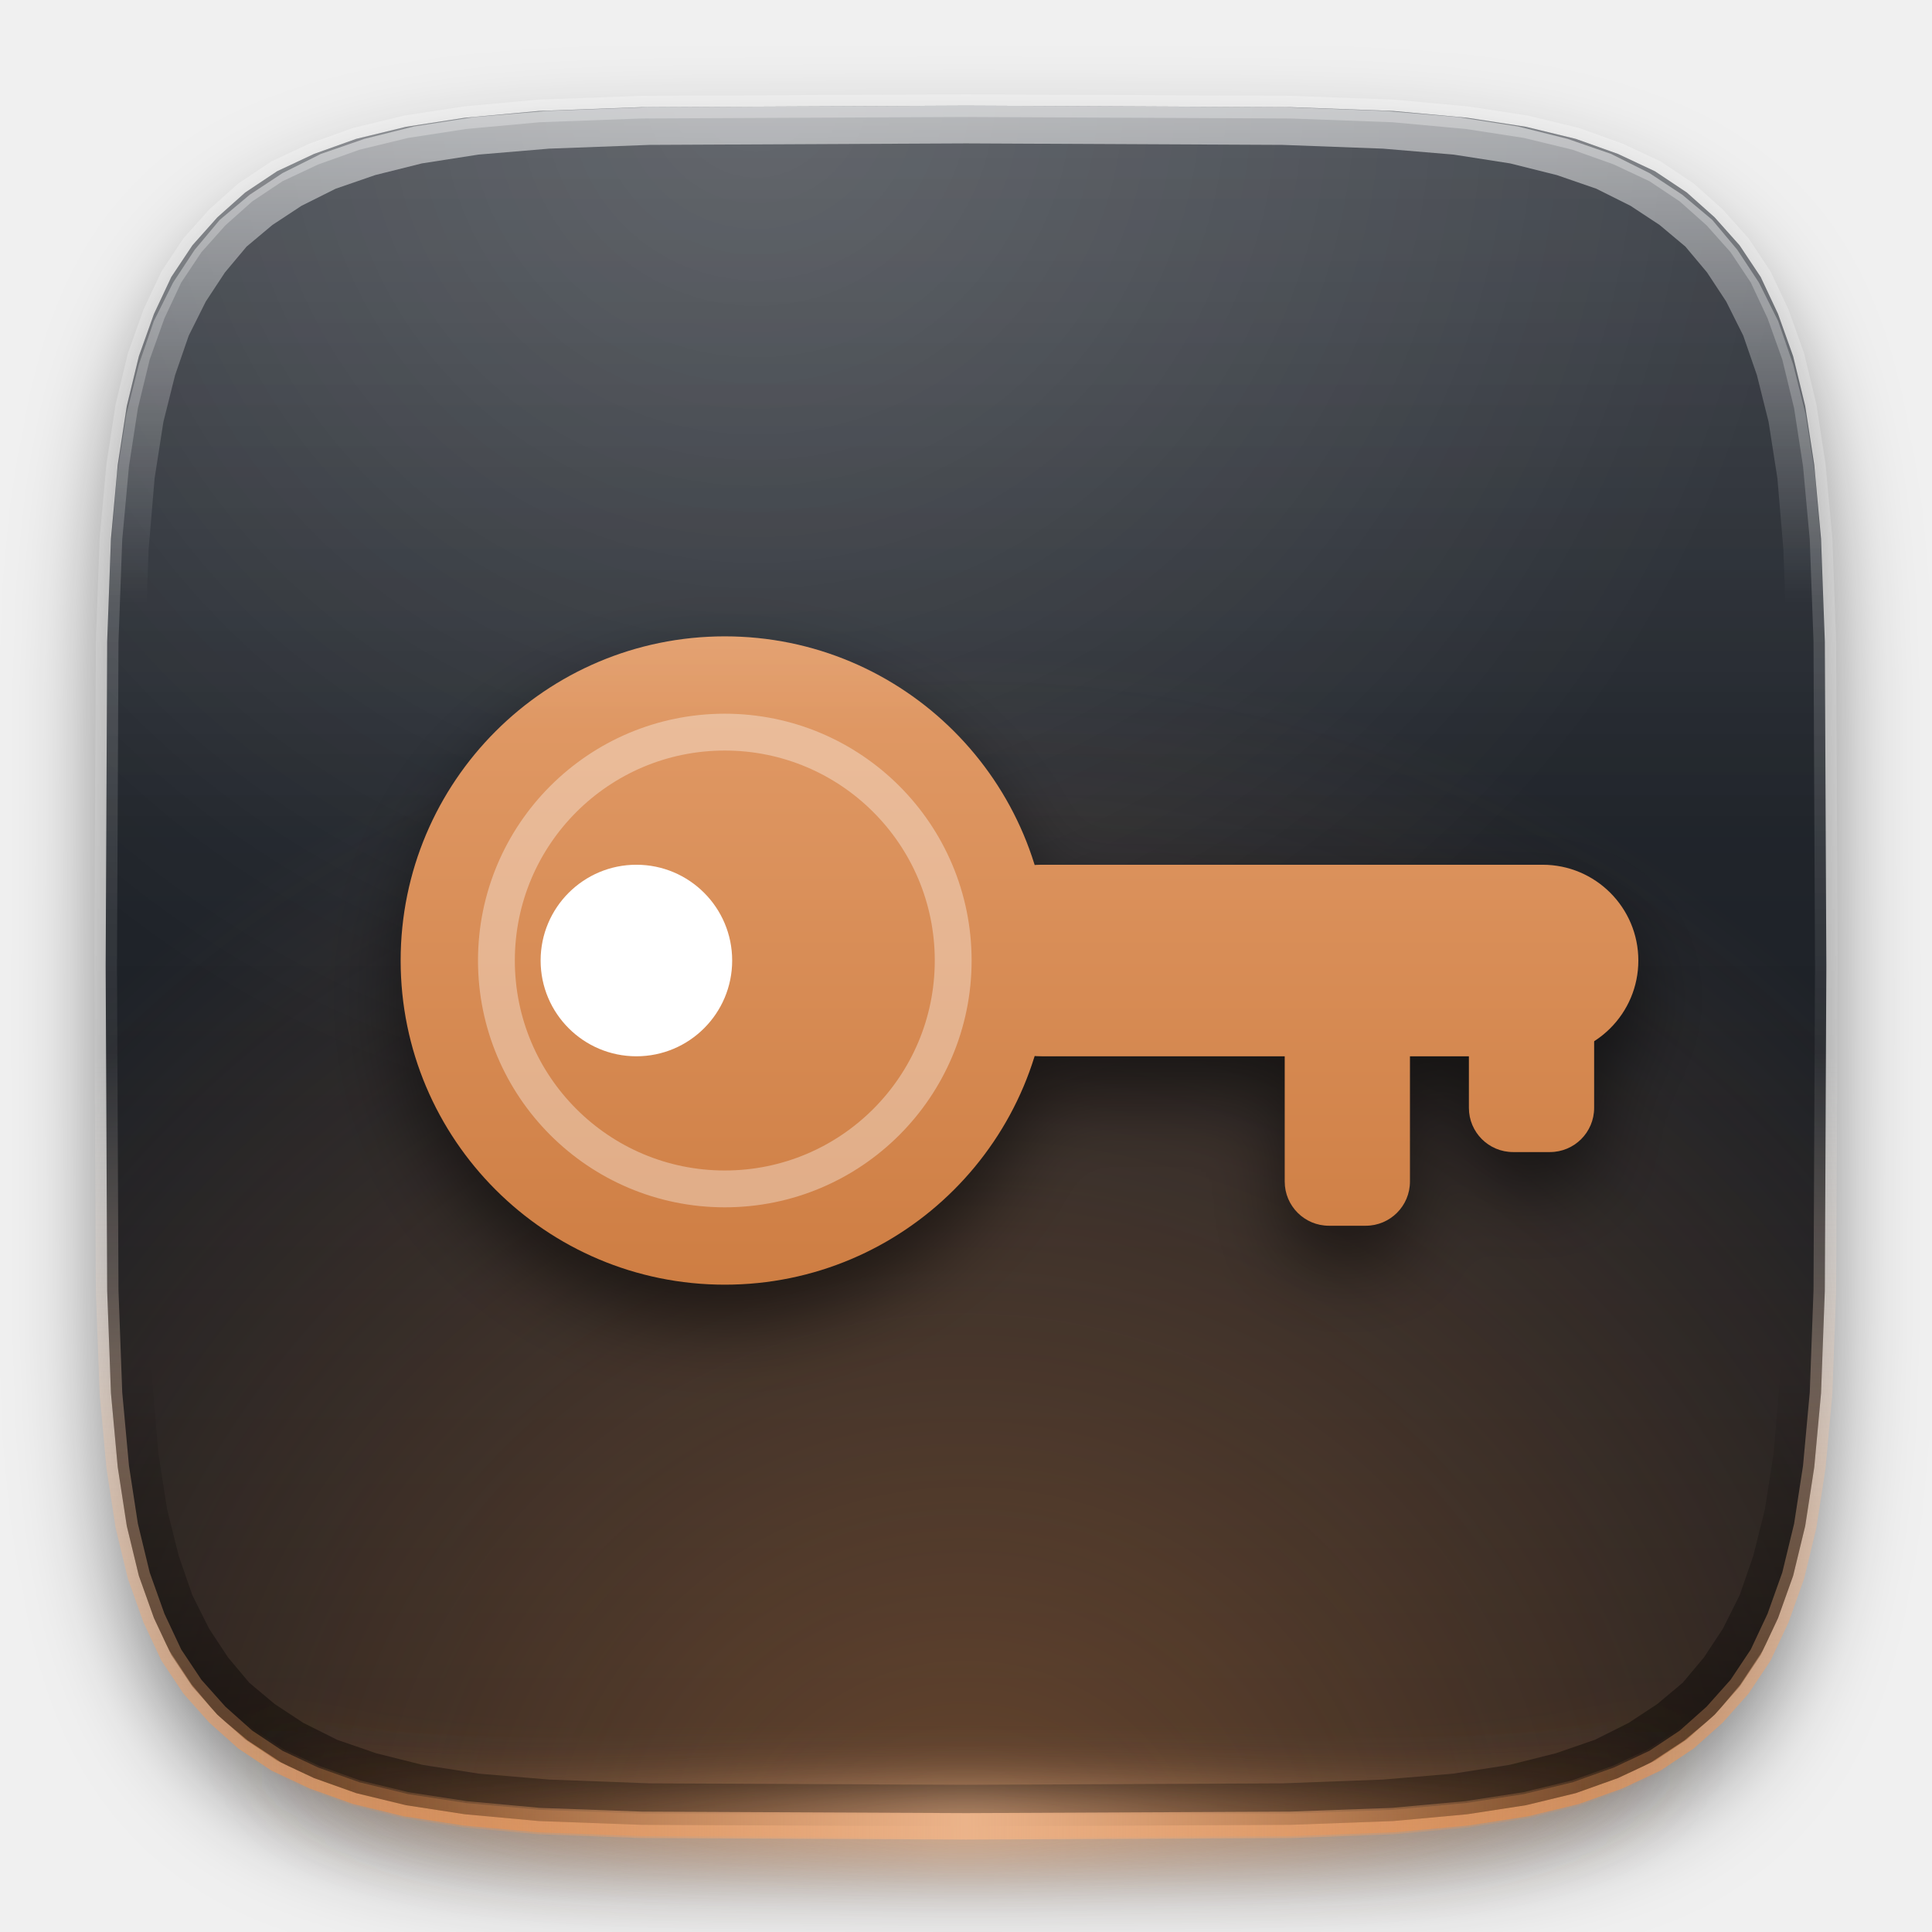
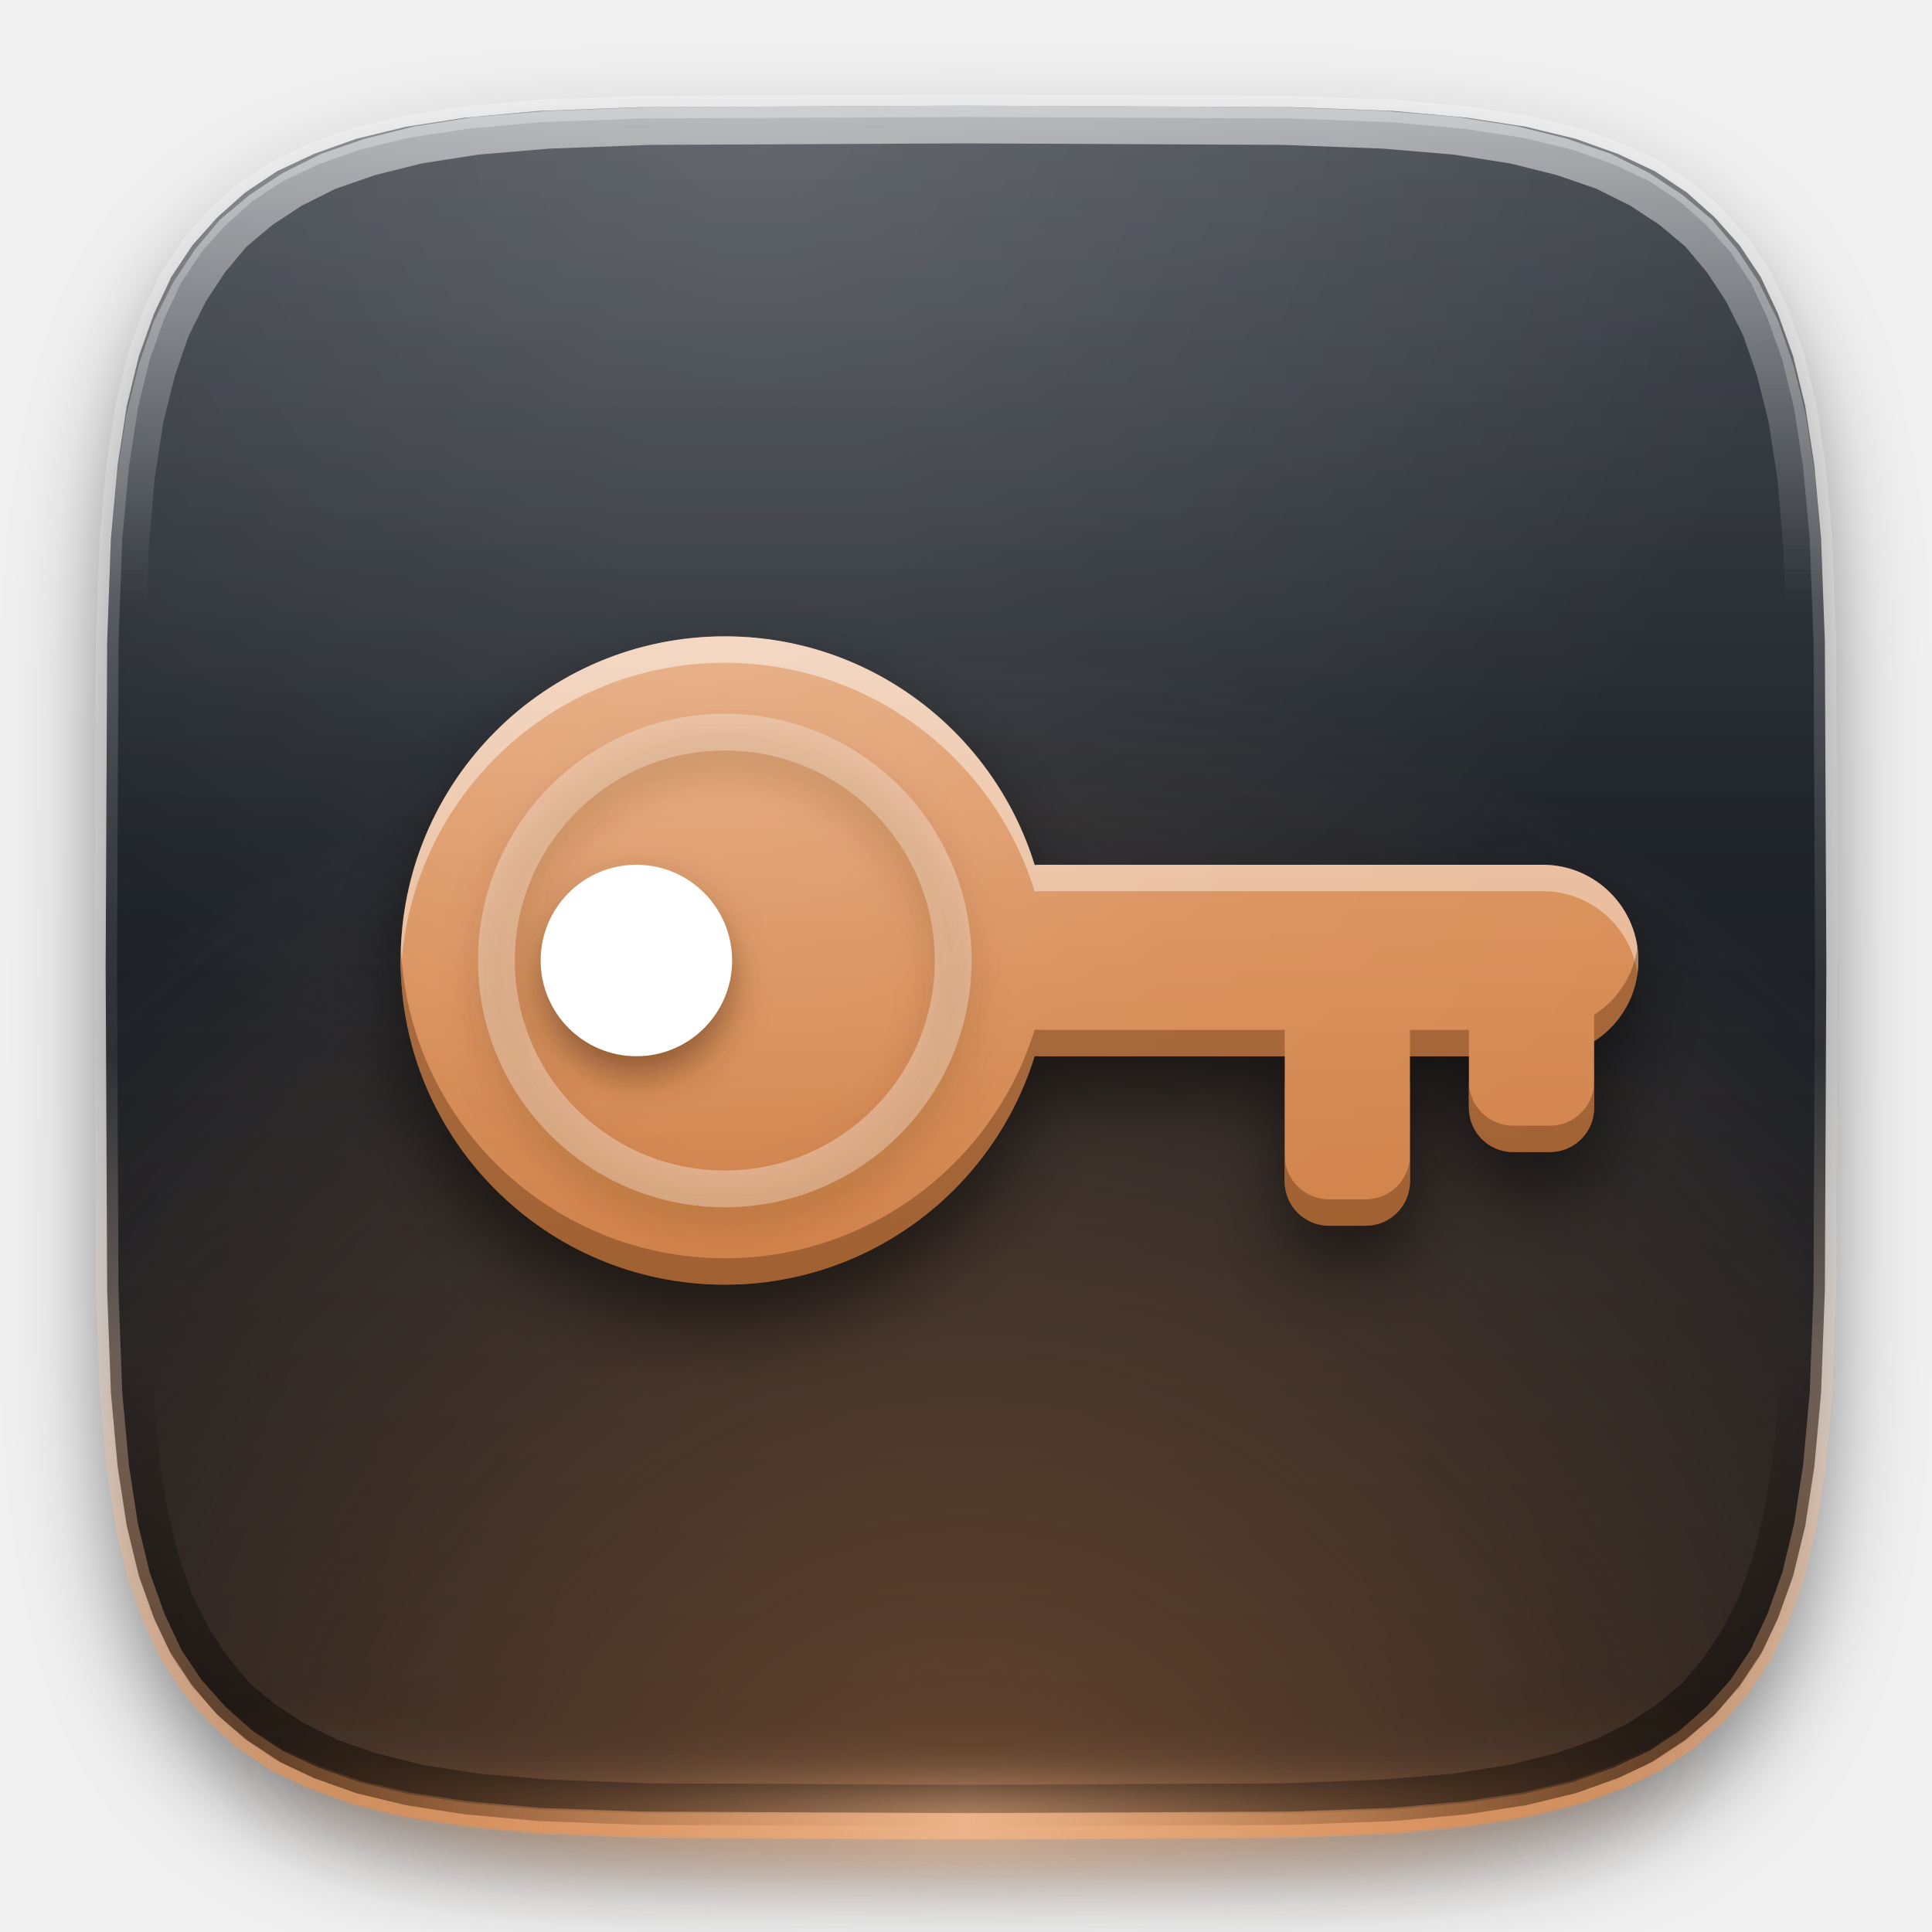
<svg xmlns="http://www.w3.org/2000/svg" viewBox="0 0 256 256" width="256" height="256">
  <defs>
    <linearGradient id="tile" x1="0" y1="0" x2="0" y2="1">
      <stop offset="0" stop-color="#2B3038" />
      <stop offset="1" stop-color="#121519" />
    </linearGradient>
    <radialGradient id="glow" cx=".5" cy="1.04" r=".72">
      <stop offset="0" stop-color="#E08A4B" stop-opacity=".42" />
      <stop offset="1" stop-color="#E08A4B" stop-opacity="0" />
    </radialGradient>
    <linearGradient id="sheen" x1="0" y1="0" x2="0" y2="1">
      <stop offset="0" stop-color="#fff" stop-opacity=".14" />
      <stop offset=".42" stop-color="#fff" stop-opacity="0" />
    </linearGradient>
    <radialGradient id="spec" cx=".38" cy="0" r=".6">
      <stop offset="0" stop-color="#fff" stop-opacity=".16" />
      <stop offset="1" stop-color="#fff" stop-opacity="0" />
    </radialGradient>
    <linearGradient id="rim" x1="0" y1="0" x2="0" y2="1">
      <stop offset="0" stop-color="#fff" stop-opacity=".30" />
      <stop offset=".55" stop-color="#fff" stop-opacity=".06" />
      <stop offset="1" stop-color="#E08A4B" stop-opacity=".75" />
    </linearGradient>
    <linearGradient id="hi" gradientUnits="userSpaceOnUse" x1="0" y1="14" x2="0" y2="80">
      <stop offset="0" stop-color="#fff" stop-opacity=".55" />
      <stop offset="1" stop-color="#fff" stop-opacity="0" />
    </linearGradient>
    <linearGradient id="lo" gradientUnits="userSpaceOnUse" x1="0" y1="180" x2="0" y2="242">
      <stop offset="0" stop-color="#000" stop-opacity="0" />
      <stop offset="1" stop-color="#000" stop-opacity=".55" />
    </linearGradient>
    <filter id="drop" x="-20%" y="-20%" width="140%" height="150%">
      <feGaussianBlur stdDeviation="6" />
      <feOffset dy="6" />
    </filter>
    <clipPath id="inside">
      <path d="M242.0 128.0 L241.8 171.0 L241.3 184.6 L240.4 194.4 L239.2 202.2 L237.6 208.8 L235.6 214.4 L233.3 219.3 L230.5 223.5 L227.2 227.2 L223.5 230.5 L219.3 233.3 L214.4 235.6 L208.8 237.6 L202.2 239.2 L194.4 240.4 L184.6 241.3 L171.0 241.8 L128.0 242.0 L85.0 241.8 L71.4 241.3 L61.6 240.4 L53.8 239.2 L47.2 237.6 L41.6 235.6 L36.7 233.3 L32.5 230.5 L28.8 227.2 L25.5 223.5 L22.7 219.3 L20.4 214.4 L18.4 208.8 L16.8 202.2 L15.6 194.4 L14.7 184.6 L14.2 171.0 L14.0 128.0 L14.2 85.0 L14.7 71.4 L15.6 61.6 L16.8 53.8 L18.4 47.2 L20.4 41.6 L22.7 36.7 L25.5 32.5 L28.8 28.8 L32.5 25.5 L36.7 22.7 L41.6 20.4 L47.2 18.4 L53.8 16.8 L61.6 15.6 L71.4 14.7 L85.0 14.2 L128.0 14.0 L171.0 14.2 L184.6 14.7 L194.4 15.6 L202.2 16.8 L208.8 18.4 L214.4 20.4 L219.3 22.7 L223.5 25.5 L227.2 28.8 L230.5 32.5 L233.3 36.7 L235.6 41.6 L237.6 47.2 L239.2 53.8 L240.4 61.6 L241.3 71.4 L241.8 85.0Z" />
    </clipPath>
    <linearGradient id="ink" x1="0" y1="0" x2="0" y2="1">
      <stop offset="0" stop-color="#EDBB97" />
      <stop offset="1" stop-color="#E08A4B" />
    </linearGradient>
    <filter id="halo" x="-30%" y="-30%" width="160%" height="160%">
      <feGaussianBlur stdDeviation="9" />
    </filter>
    <filter id="soft" x="-40%" y="-40%" width="180%" height="180%">
      <feGaussianBlur stdDeviation="4" />
    </filter>
    <mask id="shape" maskUnits="userSpaceOnUse" x="0" y="0" width="256" height="256">
      <g transform="translate(6.23 2.32) scale(0.9762)">
        <circle fill="#fff" cx="92" cy="128" r="44" />
        <rect fill="#fff" x="122" y="115" width="94" height="26" rx="13" />
        <rect fill="#fff" x="168" y="128" width="17" height="36" rx="6" />
        <rect fill="#fff" x="193" y="128" width="17" height="26" rx="6" />
        <circle fill="#000" cx="80" cy="128" r="13" />
        <circle fill="none" stroke="#000" stroke-opacity=".35" stroke-width="5" cx="92" cy="128" r="31" />
      </g>
    </mask>
    <linearGradient id="gloss" gradientUnits="userSpaceOnUse" x1="0" y1="56" x2="0" y2="200">
      <stop offset="0" stop-color="#fff" stop-opacity=".62" />
      <stop offset=".42" stop-color="#fff" stop-opacity=".08" />
      <stop offset=".43" stop-color="#fff" stop-opacity="0" />
      <stop offset="1" stop-color="#fff" stop-opacity="0" />
    </linearGradient>
    <linearGradient id="foot" gradientUnits="userSpaceOnUse" x1="0" y1="120" x2="0" y2="206">
      <stop offset="0" stop-color="#000" stop-opacity="0" />
      <stop offset="1" stop-color="#000" stop-opacity=".28" />
    </linearGradient>
    <linearGradient id="ring" gradientUnits="userSpaceOnUse" x1="14" y1="0" x2="242" y2="0">
      <stop offset=".08" stop-color="#E08A4B" stop-opacity="0" />
      <stop offset=".5" stop-color="#EBB38A" />
      <stop offset=".92" stop-color="#E08A4B" stop-opacity="0" />
    </linearGradient>
    <clipPath id="low">
      <rect x="0" y="196" width="256" height="60" />
    </clipPath>
  </defs>
  <path d="M242.0 128.0 L241.8 171.0 L241.3 184.6 L240.4 194.4 L239.2 202.2 L237.6 208.8 L235.6 214.4 L233.3 219.3 L230.5 223.5 L227.2 227.2 L223.5 230.5 L219.3 233.3 L214.4 235.6 L208.8 237.6 L202.2 239.2 L194.4 240.4 L184.6 241.3 L171.0 241.8 L128.0 242.0 L85.0 241.8 L71.4 241.3 L61.6 240.4 L53.8 239.2 L47.2 237.6 L41.6 235.6 L36.7 233.3 L32.5 230.5 L28.8 227.2 L25.5 223.5 L22.7 219.3 L20.4 214.4 L18.4 208.8 L16.8 202.2 L15.6 194.4 L14.7 184.6 L14.2 171.0 L14.0 128.0 L14.2 85.0 L14.7 71.4 L15.6 61.6 L16.8 53.8 L18.4 47.2 L20.4 41.6 L22.7 36.7 L25.5 32.5 L28.8 28.8 L32.5 25.5 L36.7 22.7 L41.6 20.4 L47.2 18.4 L53.8 16.8 L61.6 15.6 L71.4 14.7 L85.0 14.2 L128.0 14.0 L171.0 14.2 L184.6 14.7 L194.4 15.6 L202.2 16.8 L208.8 18.4 L214.4 20.4 L219.3 22.7 L223.5 25.5 L227.2 28.8 L230.5 32.5 L233.3 36.7 L235.6 41.6 L237.6 47.2 L239.2 53.8 L240.4 61.6 L241.3 71.4 L241.8 85.0Z" fill="#000" opacity=".5" filter="url(#drop)" />
  <path d="M242.0 128.0 L241.8 171.0 L241.3 184.6 L240.4 194.4 L239.2 202.2 L237.6 208.8 L235.6 214.4 L233.3 219.3 L230.5 223.5 L227.2 227.2 L223.5 230.5 L219.3 233.3 L214.4 235.6 L208.8 237.6 L202.2 239.2 L194.4 240.4 L184.6 241.3 L171.0 241.8 L128.0 242.0 L85.0 241.8 L71.4 241.3 L61.6 240.4 L53.8 239.2 L47.2 237.6 L41.6 235.6 L36.7 233.3 L32.5 230.5 L28.8 227.2 L25.5 223.5 L22.7 219.3 L20.4 214.4 L18.4 208.8 L16.8 202.2 L15.6 194.4 L14.7 184.6 L14.2 171.0 L14.0 128.0 L14.2 85.0 L14.7 71.4 L15.6 61.6 L16.8 53.8 L18.4 47.2 L20.4 41.6 L22.7 36.7 L25.5 32.5 L28.8 28.8 L32.5 25.5 L36.7 22.7 L41.6 20.4 L47.2 18.4 L53.8 16.8 L61.6 15.6 L71.4 14.7 L85.0 14.2 L128.0 14.0 L171.0 14.2 L184.6 14.7 L194.4 15.6 L202.2 16.8 L208.8 18.4 L214.4 20.4 L219.3 22.7 L223.5 25.5 L227.2 28.8 L230.5 32.5 L233.3 36.7 L235.6 41.6 L237.6 47.2 L239.2 53.8 L240.4 61.6 L241.3 71.4 L241.8 85.0Z" fill="url(#tile)" />
  <path d="M242.0 128.0 L241.8 171.0 L241.3 184.6 L240.4 194.4 L239.2 202.2 L237.6 208.8 L235.6 214.4 L233.3 219.3 L230.5 223.5 L227.2 227.2 L223.5 230.5 L219.3 233.3 L214.4 235.6 L208.8 237.6 L202.2 239.2 L194.4 240.4 L184.6 241.3 L171.0 241.8 L128.0 242.0 L85.0 241.8 L71.4 241.3 L61.6 240.4 L53.8 239.2 L47.2 237.6 L41.6 235.6 L36.7 233.3 L32.5 230.5 L28.8 227.2 L25.5 223.5 L22.7 219.3 L20.4 214.4 L18.4 208.8 L16.8 202.2 L15.6 194.4 L14.7 184.6 L14.2 171.0 L14.0 128.0 L14.2 85.0 L14.7 71.4 L15.6 61.6 L16.8 53.8 L18.4 47.2 L20.4 41.6 L22.7 36.7 L25.5 32.5 L28.8 28.8 L32.5 25.5 L36.7 22.7 L41.6 20.4 L47.2 18.4 L53.8 16.8 L61.6 15.6 L71.4 14.7 L85.0 14.2 L128.0 14.0 L171.0 14.2 L184.6 14.7 L194.4 15.6 L202.2 16.8 L208.8 18.4 L214.4 20.4 L219.3 22.7 L223.5 25.5 L227.2 28.8 L230.5 32.5 L233.3 36.7 L235.6 41.6 L237.6 47.2 L239.2 53.8 L240.4 61.6 L241.3 71.4 L241.8 85.0Z" fill="url(#spec)" />
  <path d="M242.0 128.0 L241.8 171.0 L241.3 184.6 L240.4 194.4 L239.2 202.2 L237.6 208.8 L235.6 214.4 L233.3 219.3 L230.5 223.5 L227.2 227.2 L223.5 230.5 L219.3 233.3 L214.4 235.6 L208.8 237.6 L202.2 239.2 L194.4 240.4 L184.6 241.3 L171.0 241.8 L128.0 242.0 L85.0 241.8 L71.4 241.3 L61.6 240.4 L53.8 239.2 L47.2 237.6 L41.6 235.6 L36.7 233.3 L32.5 230.5 L28.8 227.2 L25.5 223.5 L22.7 219.3 L20.4 214.4 L18.4 208.8 L16.8 202.2 L15.6 194.4 L14.7 184.6 L14.2 171.0 L14.0 128.0 L14.2 85.0 L14.7 71.4 L15.6 61.6 L16.8 53.8 L18.4 47.2 L20.4 41.6 L22.7 36.7 L25.5 32.5 L28.8 28.8 L32.5 25.5 L36.7 22.7 L41.6 20.4 L47.2 18.4 L53.8 16.8 L61.6 15.6 L71.4 14.7 L85.0 14.2 L128.0 14.0 L171.0 14.2 L184.6 14.7 L194.4 15.6 L202.2 16.8 L208.8 18.4 L214.4 20.4 L219.3 22.7 L223.5 25.5 L227.2 28.8 L230.5 32.5 L233.3 36.7 L235.6 41.6 L237.6 47.2 L239.2 53.8 L240.4 61.6 L241.3 71.4 L241.8 85.0Z" fill="url(#glow)" />
  <path d="M242.0 128.0 L241.8 171.0 L241.3 184.6 L240.4 194.4 L239.2 202.2 L237.6 208.8 L235.6 214.4 L233.3 219.3 L230.5 223.5 L227.2 227.2 L223.5 230.5 L219.3 233.3 L214.4 235.6 L208.8 237.6 L202.2 239.2 L194.4 240.4 L184.6 241.3 L171.0 241.8 L128.0 242.0 L85.0 241.8 L71.4 241.3 L61.6 240.4 L53.8 239.2 L47.2 237.6 L41.6 235.6 L36.7 233.3 L32.5 230.5 L28.8 227.2 L25.5 223.5 L22.7 219.3 L20.4 214.4 L18.4 208.8 L16.8 202.2 L15.6 194.4 L14.7 184.6 L14.2 171.0 L14.0 128.0 L14.2 85.0 L14.7 71.4 L15.6 61.6 L16.8 53.8 L18.4 47.2 L20.4 41.6 L22.7 36.7 L25.5 32.5 L28.8 28.8 L32.5 25.5 L36.7 22.7 L41.6 20.4 L47.2 18.4 L53.8 16.8 L61.6 15.6 L71.4 14.7 L85.0 14.2 L128.0 14.0 L171.0 14.2 L184.6 14.7 L194.4 15.6 L202.2 16.8 L208.8 18.4 L214.4 20.4 L219.3 22.7 L223.5 25.5 L227.2 28.8 L230.5 32.5 L233.3 36.7 L235.6 41.6 L237.6 47.2 L239.2 53.8 L240.4 61.6 L241.3 71.4 L241.8 85.0Z" fill="url(#sheen)" />
  <g>
    <defs>
      <linearGradient id="solid" gradientUnits="userSpaceOnUse" x1="0" y1="60" x2="0" y2="200">
        <stop offset="0" stop-color="#E7A473" />
        <stop offset="1" stop-color="#C87437" />
      </linearGradient>
      <linearGradient id="paper" gradientUnits="userSpaceOnUse" x1="0" y1="60" x2="0" y2="200">
        <stop offset="0" stop-color="#FFFFFF" />
        <stop offset="1" stop-color="#DADDE3" />
      </linearGradient>
      <filter id="under" x="-30%" y="-30%" width="160%" height="170%">
        <feGaussianBlur stdDeviation="5" />
        <feOffset dy="5" />
      </filter>
-       <linearGradient id="edge" gradientUnits="userSpaceOnUse" x1="0" y1="56" x2="0" y2="96">
-         <stop offset="0" stop-color="#fff" stop-opacity=".45" />
+       <filter id="lift" x="-20%" y="-20%" width="140%" height="140%">
+         <feGaussianBlur stdDeviation="2.4" />
+         <feOffset dy="2.6" />
+       </filter>
+       <radialGradient id="light" gradientUnits="userSpaceOnUse" cx="92" cy="58" r="170">
+         <stop offset="0" stop-color="#fff" stop-opacity=".30" />
+         <stop offset=".55" stop-color="#fff" stop-opacity=".05" />
        <stop offset="1" stop-color="#fff" stop-opacity="0" />
+       </radialGradient>
+       <linearGradient id="toplit" gradientUnits="userSpaceOnUse" x1="0" y1="40" x2="0" y2="216">
+         <stop offset="0" stop-color="#fff" stop-opacity=".85" />
+         <stop offset="1" stop-color="#fff" stop-opacity=".25" />
      </linearGradient>
+       <mask id="every" maskUnits="userSpaceOnUse" x="0" y="0" width="256" height="256">
+         <g transform="translate(6.23 2.32) scale(0.9762)">
+           <circle fill="#fff" cx="92" cy="128" r="44" />
+           <rect fill="#fff" x="122" y="115" width="94" height="26" rx="13" />
+           <rect fill="#fff" x="168" y="128" width="17" height="36" rx="6" />
+           <rect fill="#fff" x="193" y="128" width="17" height="26" rx="6" />
+           <circle fill="#fff" cx="80" cy="128" r="13" />
+           <circle fill="none" stroke="#fff" stroke-opacity=".35" stroke-width="5" cx="92" cy="128" r="31" />
+         </g>
+       </mask>
+       <mask id="body" maskUnits="userSpaceOnUse" x="0" y="0" width="256" height="256">
+         <g transform="translate(6.23 2.32) scale(0.9762)">
+           <circle fill="#fff" cx="92" cy="128" r="44" />
+           <rect fill="#fff" x="122" y="115" width="94" height="26" rx="13" />
+           <rect fill="#fff" x="168" y="128" width="17" height="36" rx="6" />
+           <rect fill="#fff" x="193" y="128" width="17" height="26" rx="6" />
+           <circle fill="#000" cx="80" cy="128" r="13" />
+           <circle fill="none" stroke="#000" stroke-opacity=".35" stroke-width="5" cx="92" cy="128" r="31" />
+         </g>
+       </mask>
+       <mask id="detail" maskUnits="userSpaceOnUse" x="0" y="0" width="256" height="256">
+         <g transform="translate(6.23 2.32) scale(0.9762)">
+           <circle fill="#000" cx="92" cy="128" r="44" />
+           <rect fill="#000" x="122" y="115" width="94" height="26" rx="13" />
+           <rect fill="#000" x="168" y="128" width="17" height="36" rx="6" />
+           <rect fill="#000" x="193" y="128" width="17" height="26" rx="6" />
+           <circle fill="#fff" cx="80" cy="128" r="13" />
+           <circle fill="none" stroke="#fff" stroke-opacity=".35" stroke-width="5" cx="92" cy="128" r="31" />
+         </g>
+       </mask>
+       <mask id="top" maskUnits="userSpaceOnUse" x="0" y="0" width="256" height="256">
+         <g transform="translate(6.23 2.32) scale(0.9762)">
+           <circle fill="#fff" cx="92" cy="128" r="44" />
+           <rect fill="#fff" x="122" y="115" width="94" height="26" rx="13" />
+           <rect fill="#fff" x="168" y="128" width="17" height="36" rx="6" />
+           <rect fill="#fff" x="193" y="128" width="17" height="26" rx="6" />
+           <circle fill="#fff" cx="80" cy="128" r="13" />
+           <circle fill="none" stroke="#fff" stroke-opacity=".35" stroke-width="5" cx="92" cy="128" r="31" />
+         </g>
+         <g transform="translate(0 3.5)">
+           <g transform="translate(6.23 2.32) scale(0.9762)">
+             <circle fill="#000" cx="92" cy="128" r="44" />
+             <rect fill="#000" x="122" y="115" width="94" height="26" rx="13" />
+             <rect fill="#000" x="168" y="128" width="17" height="36" rx="6" />
+             <rect fill="#000" x="193" y="128" width="17" height="26" rx="6" />
+             <circle fill="#000" cx="80" cy="128" r="13" />
+             <circle fill="none" stroke="#000" stroke-opacity=".35" stroke-width="5" cx="92" cy="128" r="31" />
+           </g>
+         </g>
+       </mask>
+       <mask id="base" maskUnits="userSpaceOnUse" x="0" y="0" width="256" height="256">
+         <g transform="translate(6.23 2.32) scale(0.9762)">
+           <circle fill="#fff" cx="92" cy="128" r="44" />
+           <rect fill="#fff" x="122" y="115" width="94" height="26" rx="13" />
+           <rect fill="#fff" x="168" y="128" width="17" height="36" rx="6" />
+           <rect fill="#fff" x="193" y="128" width="17" height="26" rx="6" />
+           <circle fill="#fff" cx="80" cy="128" r="13" />
+           <circle fill="none" stroke="#fff" stroke-opacity=".35" stroke-width="5" cx="92" cy="128" r="31" />
+         </g>
+         <g transform="translate(0 -3.5)">
+           <g transform="translate(6.23 2.32) scale(0.9762)">
+             <circle fill="#000" cx="92" cy="128" r="44" />
+             <rect fill="#000" x="122" y="115" width="94" height="26" rx="13" />
+             <rect fill="#000" x="168" y="128" width="17" height="36" rx="6" />
+             <rect fill="#000" x="193" y="128" width="17" height="26" rx="6" />
+             <circle fill="#000" cx="80" cy="128" r="13" />
+             <circle fill="none" stroke="#000" stroke-opacity=".35" stroke-width="5" cx="92" cy="128" r="31" />
+           </g>
+         </g>
+       </mask>
    </defs>
    <g opacity=".55" filter="url(#under)">
      <g transform="translate(6.23 2.32) scale(0.9762)">
        <circle fill="#000" cx="92" cy="128" r="44" />
        <rect fill="#000" x="122" y="115" width="94" height="26" rx="13" />
        <rect fill="#000" x="168" y="128" width="17" height="36" rx="6" />
        <rect fill="#000" x="193" y="128" width="17" height="26" rx="6" />
        <circle fill="#000" cx="80" cy="128" r="13" />
        <circle fill="none" stroke="#000" stroke-opacity=".35" stroke-width="5" cx="92" cy="128" r="31" />
      </g>
    </g>
    <g transform="translate(6.23 2.32) scale(0.9762)">
      <circle fill="url(#solid)" cx="92" cy="128" r="44" />
      <rect fill="url(#solid)" x="122" y="115" width="94" height="26" rx="13" />
      <rect fill="url(#solid)" x="168" y="128" width="17" height="36" rx="6" />
      <rect fill="url(#solid)" x="193" y="128" width="17" height="26" rx="6" />
      <circle fill="#FFFFFF" cx="80" cy="128" r="13" />
      <circle fill="none" stroke="#FFFFFF" stroke-opacity=".35" stroke-width="5" cx="92" cy="128" r="31" />
    </g>
-     <rect width="256" height="256" fill="url(#edge)" mask="url(#shape)" opacity=".5" />
+     <rect width="256" height="256" fill="url(#light)" mask="url(#body)" />
+     <g mask="url(#body)">
+       <g filter="url(#lift)" opacity=".55">
+         <rect width="256" height="256" fill="#55290A" mask="url(#detail)" />
+       </g>
+     </g>
+     <rect width="256" height="256" fill="url(#toplit)" mask="url(#top)" opacity=".7" />
+     <rect width="256" height="256" fill="#55290A" mask="url(#base)" opacity=".38" />
  </g>
  <path d="M242.0 128.0 L241.8 171.0 L241.3 184.6 L240.4 194.4 L239.2 202.2 L237.6 208.8 L235.6 214.4 L233.3 219.3 L230.5 223.5 L227.2 227.2 L223.5 230.5 L219.3 233.3 L214.4 235.6 L208.8 237.6 L202.2 239.2 L194.4 240.4 L184.6 241.3 L171.0 241.8 L128.0 242.0 L85.0 241.8 L71.4 241.3 L61.6 240.4 L53.8 239.2 L47.2 237.6 L41.6 235.6 L36.7 233.3 L32.5 230.5 L28.8 227.2 L25.5 223.5 L22.7 219.3 L20.4 214.4 L18.4 208.8 L16.8 202.2 L15.6 194.4 L14.7 184.6 L14.2 171.0 L14.0 128.0 L14.2 85.0 L14.7 71.4 L15.6 61.6 L16.8 53.8 L18.4 47.2 L20.4 41.6 L22.7 36.7 L25.5 32.5 L28.8 28.8 L32.5 25.5 L36.7 22.7 L41.6 20.4 L47.2 18.4 L53.8 16.8 L61.6 15.6 L71.4 14.7 L85.0 14.2 L128.0 14.0 L171.0 14.2 L184.6 14.7 L194.4 15.6 L202.2 16.8 L208.8 18.4 L214.4 20.4 L219.3 22.7 L223.5 25.5 L227.2 28.8 L230.5 32.5 L233.3 36.7 L235.6 41.6 L237.6 47.2 L239.2 53.8 L240.4 61.6 L241.3 71.4 L241.8 85.0Z" fill="none" stroke="url(#rim)" stroke-width="3" />
  <g clip-path="url(#inside)">
    <path d="M239.5 128.0 L239.3 170.0 L238.8 183.4 L238.0 192.9 L236.8 200.6 L235.2 207.0 L233.3 212.5 L230.9 217.3 L228.2 221.4 L225.1 225.1 L221.4 228.2 L217.3 230.9 L212.5 233.3 L207.0 235.2 L200.6 236.8 L192.9 238.0 L183.4 238.8 L170.0 239.3 L128.0 239.5 L86.0 239.3 L72.6 238.8 L63.1 238.0 L55.4 236.8 L49.0 235.2 L43.5 233.3 L38.7 230.9 L34.6 228.2 L30.9 225.1 L27.8 221.4 L25.1 217.3 L22.7 212.5 L20.8 207.0 L19.2 200.6 L18.0 192.9 L17.2 183.4 L16.7 170.0 L16.5 128.0 L16.7 86.0 L17.2 72.6 L18.0 63.1 L19.2 55.4 L20.8 49.0 L22.7 43.5 L25.1 38.7 L27.8 34.6 L30.9 30.9 L34.6 27.8 L38.7 25.1 L43.5 22.7 L49.0 20.8 L55.4 19.2 L63.1 18.0 L72.6 17.2 L86.0 16.7 L128.0 16.5 L170.0 16.7 L183.4 17.2 L192.9 18.0 L200.6 19.2 L207.0 20.8 L212.5 22.7 L217.3 25.1 L221.4 27.8 L225.1 30.9 L228.2 34.6 L230.9 38.7 L233.3 43.5 L235.2 49.0 L236.8 55.4 L238.0 63.1 L238.8 72.6 L239.3 86.0Z" fill="none" stroke="url(#hi)" stroke-width="5" />
    <path d="M239.5 128.0 L239.3 170.0 L238.8 183.4 L238.0 192.9 L236.8 200.6 L235.2 207.0 L233.3 212.5 L230.9 217.3 L228.2 221.4 L225.1 225.1 L221.4 228.2 L217.3 230.9 L212.5 233.3 L207.0 235.2 L200.6 236.8 L192.9 238.0 L183.4 238.8 L170.0 239.3 L128.0 239.5 L86.0 239.3 L72.6 238.8 L63.1 238.0 L55.4 236.8 L49.0 235.2 L43.5 233.3 L38.7 230.9 L34.6 228.2 L30.9 225.1 L27.8 221.4 L25.1 217.3 L22.7 212.5 L20.8 207.0 L19.2 200.6 L18.0 192.9 L17.2 183.4 L16.7 170.0 L16.5 128.0 L16.7 86.0 L17.2 72.6 L18.0 63.1 L19.2 55.4 L20.8 49.0 L22.7 43.5 L25.1 38.7 L27.8 34.6 L30.9 30.9 L34.6 27.8 L38.7 25.1 L43.5 22.7 L49.0 20.8 L55.4 19.2 L63.1 18.0 L72.6 17.2 L86.0 16.7 L128.0 16.5 L170.0 16.7 L183.4 17.2 L192.9 18.0 L200.6 19.2 L207.0 20.8 L212.5 22.7 L217.3 25.1 L221.4 27.8 L225.1 30.9 L228.2 34.6 L230.9 38.7 L233.3 43.5 L235.2 49.0 L236.8 55.4 L238.0 63.1 L238.8 72.6 L239.3 86.0Z" fill="none" stroke="url(#lo)" stroke-width="6" />
  </g>
  <g clip-path="url(#low)">
    <path d="M242.0 128.0 L241.8 171.0 L241.3 184.6 L240.4 194.4 L239.2 202.2 L237.6 208.8 L235.6 214.4 L233.3 219.3 L230.5 223.5 L227.2 227.2 L223.5 230.5 L219.3 233.3 L214.4 235.6 L208.8 237.6 L202.2 239.2 L194.4 240.4 L184.6 241.3 L171.0 241.8 L128.0 242.0 L85.0 241.8 L71.4 241.3 L61.6 240.4 L53.8 239.2 L47.2 237.6 L41.6 235.6 L36.7 233.3 L32.5 230.5 L28.8 227.2 L25.5 223.5 L22.7 219.3 L20.4 214.4 L18.4 208.8 L16.8 202.2 L15.6 194.4 L14.7 184.6 L14.2 171.0 L14.0 128.0 L14.2 85.0 L14.7 71.4 L15.6 61.6 L16.8 53.8 L18.4 47.2 L20.4 41.6 L22.7 36.7 L25.5 32.5 L28.8 28.8 L32.5 25.5 L36.7 22.7 L41.6 20.4 L47.2 18.4 L53.8 16.8 L61.6 15.6 L71.4 14.7 L85.0 14.2 L128.0 14.0 L171.0 14.2 L184.6 14.7 L194.4 15.6 L202.2 16.8 L208.8 18.4 L214.4 20.4 L219.3 22.7 L223.5 25.5 L227.2 28.8 L230.5 32.5 L233.3 36.7 L235.6 41.6 L237.6 47.2 L239.2 53.8 L240.4 61.6 L241.3 71.4 L241.8 85.0Z" fill="none" stroke="url(#ring)" stroke-width="9" filter="url(#soft)" opacity=".9" />
    <path d="M242.0 128.0 L241.8 171.0 L241.3 184.6 L240.4 194.4 L239.2 202.2 L237.6 208.8 L235.6 214.4 L233.3 219.3 L230.5 223.5 L227.2 227.2 L223.5 230.5 L219.3 233.3 L214.4 235.6 L208.8 237.6 L202.2 239.2 L194.4 240.4 L184.6 241.3 L171.0 241.8 L128.0 242.0 L85.0 241.8 L71.4 241.3 L61.6 240.4 L53.8 239.2 L47.2 237.6 L41.6 235.6 L36.7 233.3 L32.5 230.5 L28.8 227.2 L25.5 223.5 L22.7 219.3 L20.4 214.4 L18.4 208.8 L16.8 202.2 L15.6 194.4 L14.7 184.6 L14.2 171.0 L14.0 128.0 L14.2 85.0 L14.7 71.4 L15.6 61.6 L16.8 53.8 L18.4 47.2 L20.4 41.6 L22.7 36.7 L25.5 32.5 L28.8 28.8 L32.5 25.5 L36.7 22.7 L41.6 20.4 L47.2 18.4 L53.8 16.8 L61.6 15.6 L71.4 14.7 L85.0 14.2 L128.0 14.0 L171.0 14.2 L184.6 14.7 L194.4 15.6 L202.2 16.8 L208.8 18.4 L214.4 20.4 L219.3 22.7 L223.5 25.5 L227.2 28.8 L230.5 32.5 L233.3 36.7 L235.6 41.6 L237.6 47.2 L239.2 53.8 L240.4 61.6 L241.3 71.4 L241.8 85.0Z" fill="none" stroke="url(#ring)" stroke-width="3.5" />
  </g>
</svg>
